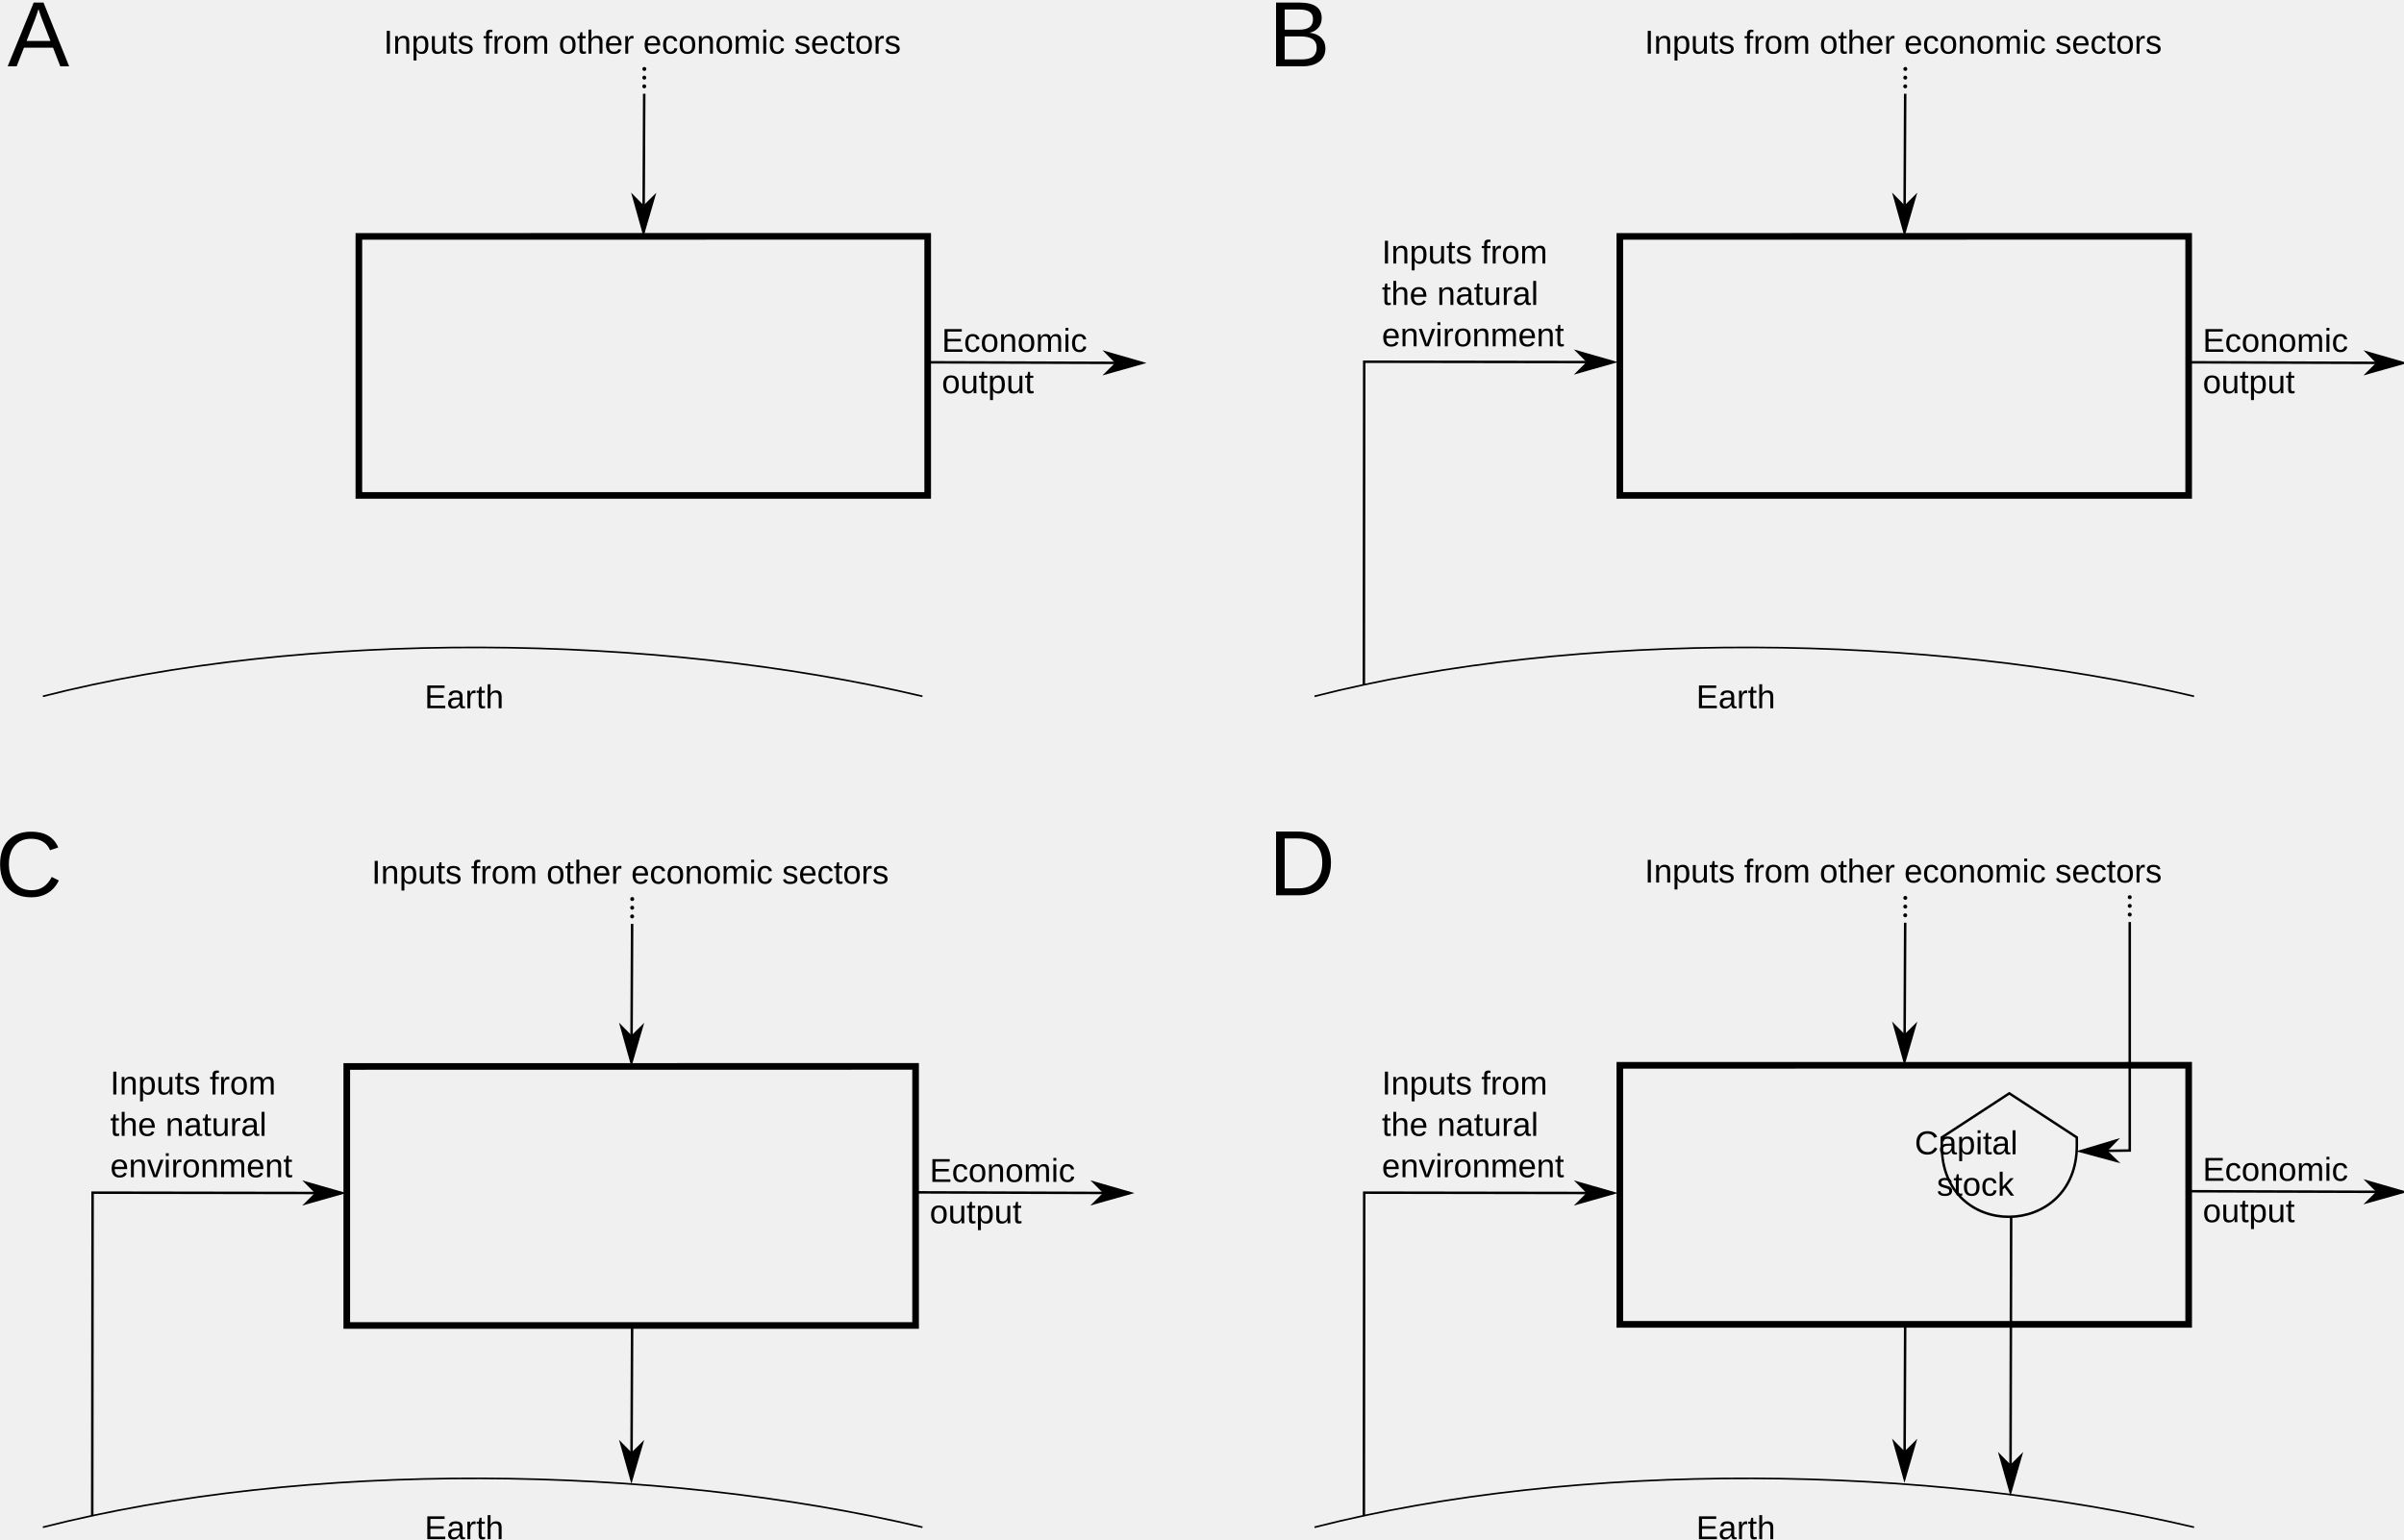
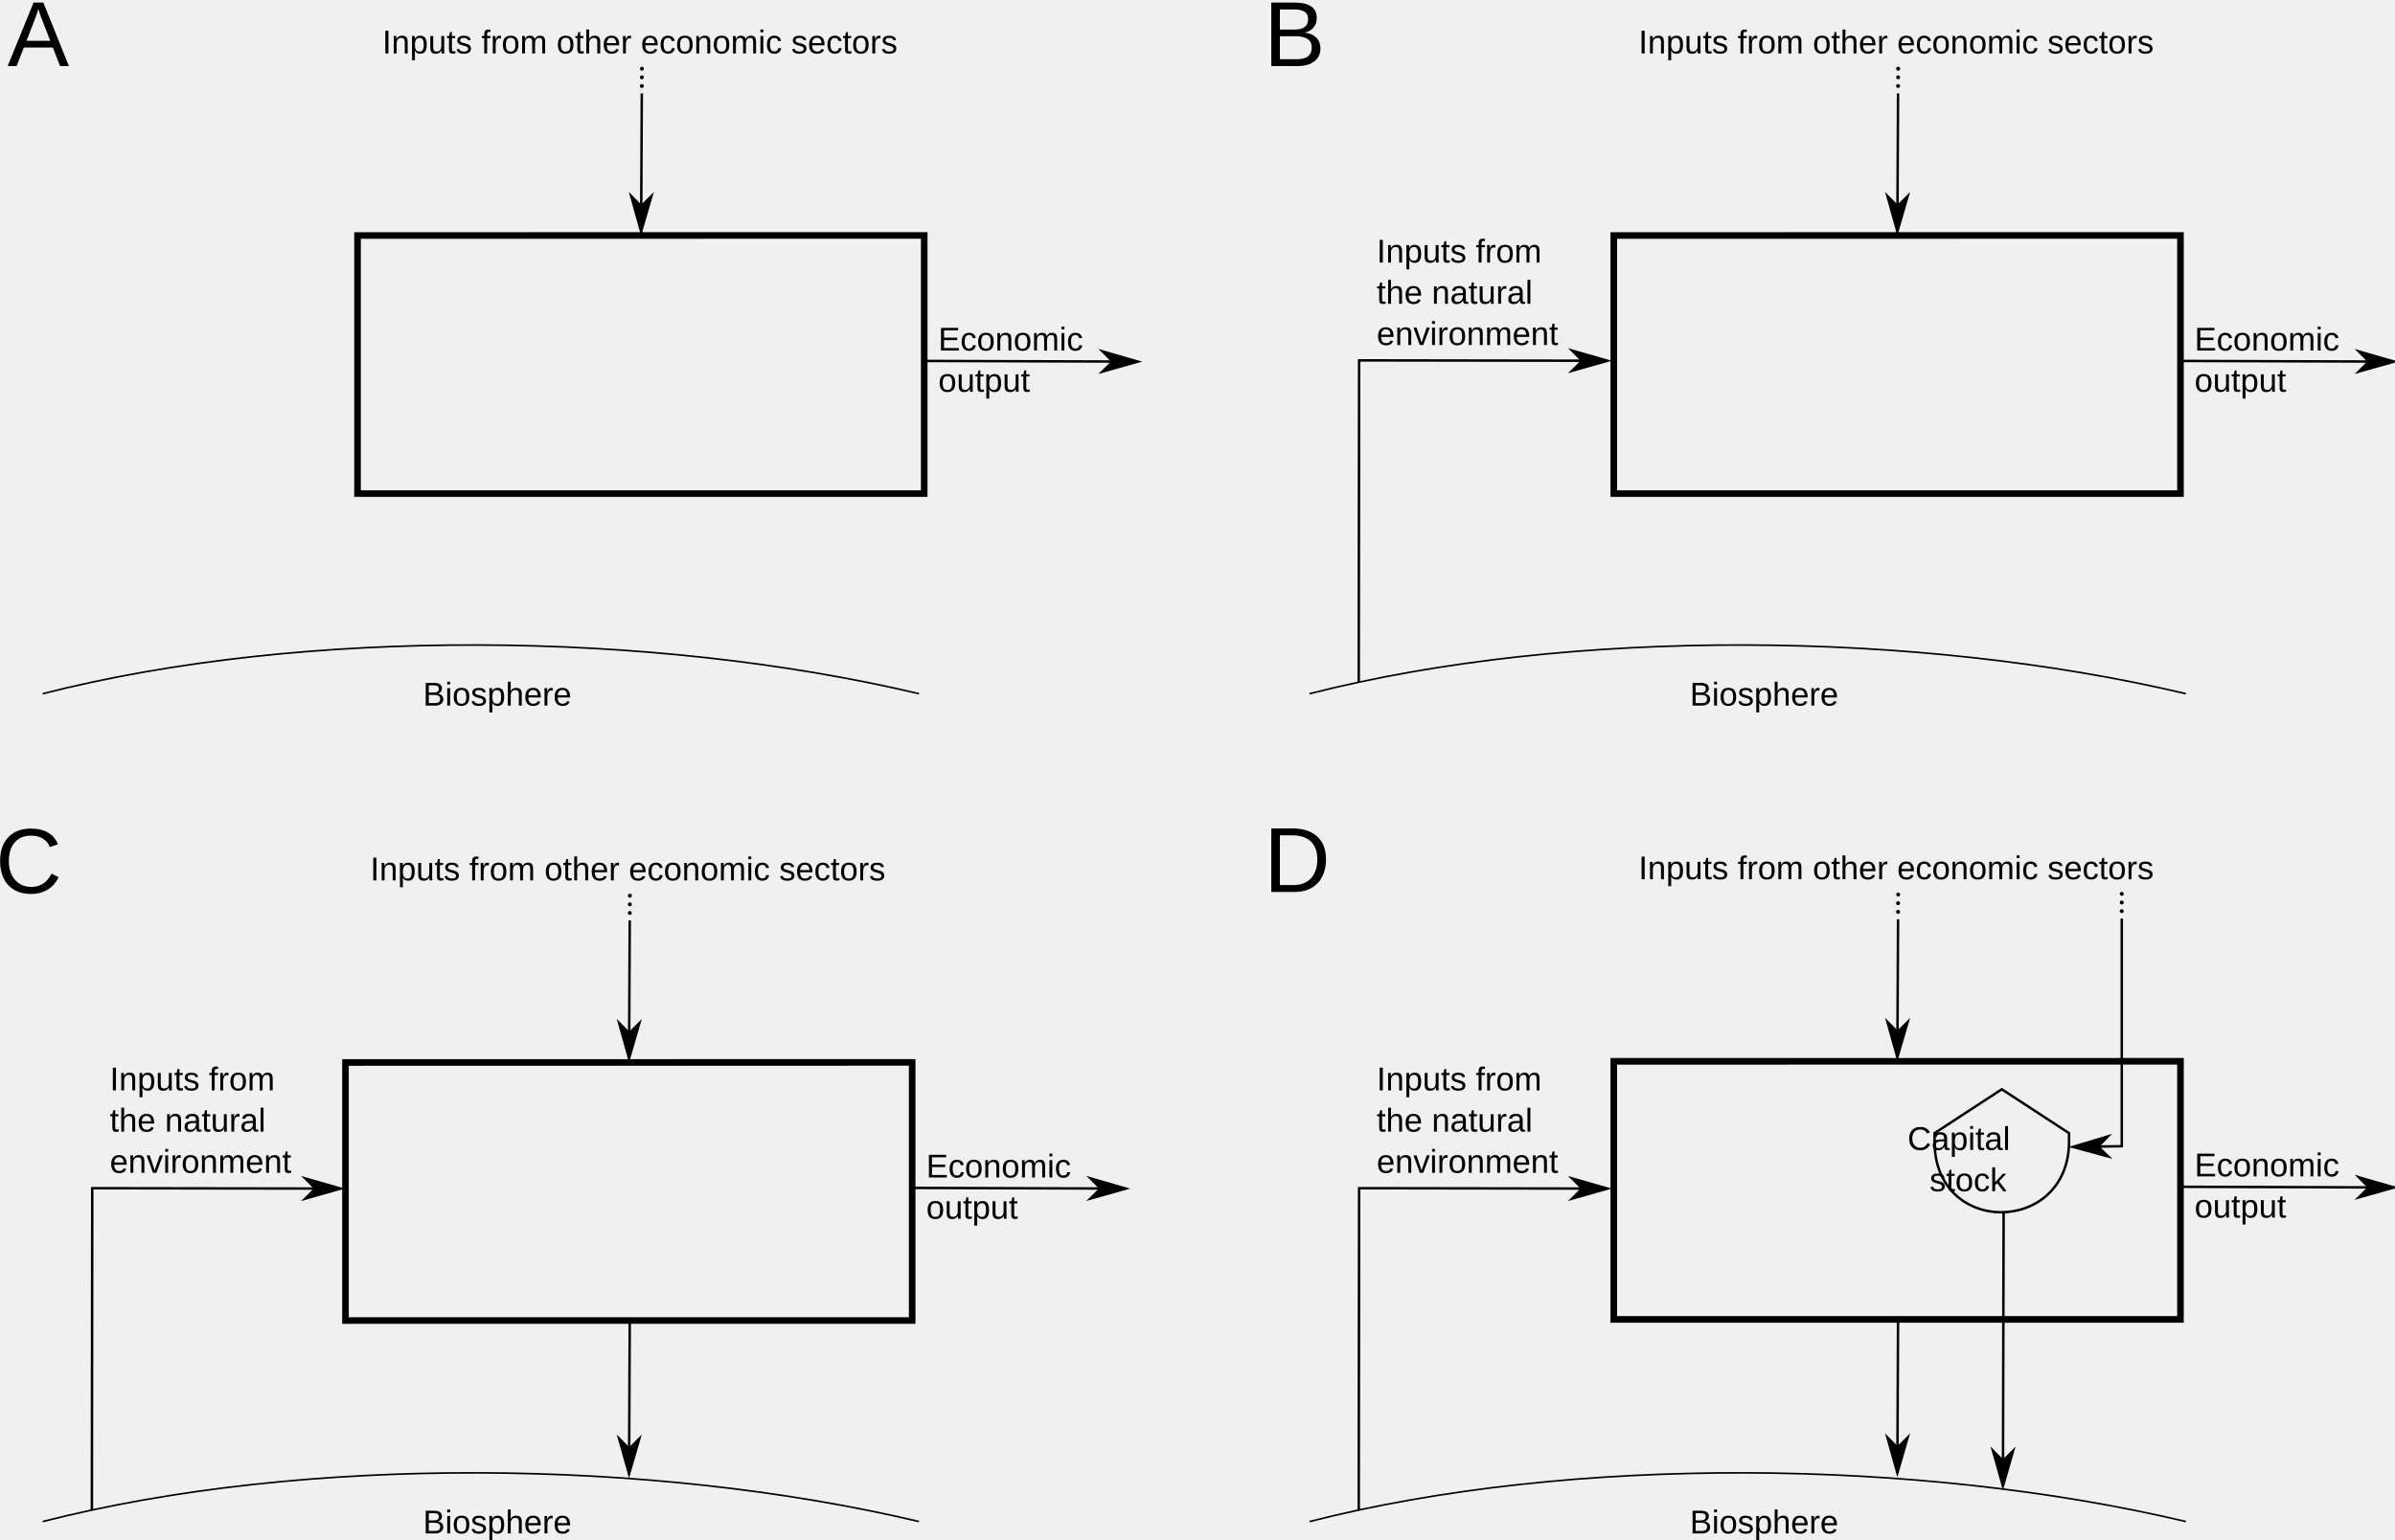
- <svg xmlns="http://www.w3.org/2000/svg" width="1451.901" height="930.105" id="svg2" version="1.1">
+ <svg xmlns="http://www.w3.org/2000/svg" width="1451.901" height="933.845" id="svg2" version="1.1">
  <defs id="defs4">
    <marker orient="auto" refY="0" refX="0" id="Arrow2Mend" style="overflow:visible">
      <path id="path3888" style="font-size:12px;fill-rule:evenodd;stroke-width:0.625;stroke-linejoin:round" d="M 8.719,4.034 -2.207,0.016 8.719,-4.002 c -1.745,2.372 -1.735,5.617 -6e-7,8.035 z" transform="scale(-0.6,-0.6)" />
    </marker>
    <marker orient="auto" refY="0" refX="0" id="EmptyDiamondL" style="overflow:visible">
      <path id="path3968" d="M 0,-7.071 -7.071,0 0,7.071 7.071,0 0,-7.071 z" style="fill:#ffffff;fill-rule:evenodd;stroke:#000000;stroke-width:1pt;marker-start:none" transform="scale(0.8,0.8)" />
    </marker>
    <marker style="overflow:visible" id="InfiniteLineStart" refX="0" refY="0" orient="auto">
      <g id="g4034" transform="translate(-13,0)">
        <circle d="M 3.8,0 C 3.8,0.442 3.442,0.8 3,0.8 2.558,0.8 2.2,0.442 2.2,0 c 0,-0.442 0.358,-0.8 0.8,-0.8 0.442,0 0.8,0.358 0.8,0.8 z" id="circle4036" r="0.8" cy="0" cx="3" />
        <circle d="M 7.3,0 C 7.3,0.442 6.942,0.8 6.5,0.8 6.058,0.8 5.7,0.442 5.7,0 c 0,-0.442 0.358,-0.8 0.8,-0.8 0.442,0 0.8,0.358 0.8,0.8 z" id="circle4038" r="0.8" cy="0" cx="6.5" />
        <circle d="M 10.8,0 C 10.8,0.442 10.442,0.8 10,0.8 9.558,0.8 9.2,0.442 9.2,0 c 0,-0.442 0.358,-0.8 0.8,-0.8 0.442,0 0.8,0.358 0.8,0.8 z" id="circle4040" r="0.8" cy="0" cx="10" />
      </g>
    </marker>
    <marker orient="auto" refY="0" refX="0" id="Arrow1Lend" style="overflow:visible">
      <path id="path3792" d="M 0,0 5,-5 -12.5,0 5,5 0,0 z" style="fill-rule:evenodd;stroke:#000000;stroke-width:1pt;marker-start:none" transform="matrix(-0.8,0,0,-0.8,-10,0)" />
    </marker>
  </defs>
  <g id="layer1" transform="translate(65.68645,99.5535)">
    <g id="g4416">
      <path style="fill:none;stroke:#000000;stroke-width:1.5;stroke-linecap:butt;stroke-linejoin:miter;stroke-opacity:1;marker-start:none;marker-end:url(#Arrow1Lend)" d="m 316.082,700.585 -0.414,93.479" id="path3129" />
      <path id="path3094" d="m 143.75,544.736 0,156.485 343.541,0 0,-156.529 z" style="fill:none;stroke:#000000;stroke-width:4;stroke-linecap:butt;stroke-linejoin:miter;stroke-opacity:1" />
      <path style="fill:none;stroke:#000000;stroke-width:1.5;stroke-linecap:butt;stroke-linejoin:miter;stroke-opacity:1;marker-start:none;marker-end:url(#Arrow1Lend)" d="m 487.113,620.796 129.479,0.414" id="path3096" />
      <path style="fill:none;stroke:#000000;stroke-width:1.5;stroke-linecap:butt;stroke-linejoin:miter;stroke-opacity:1;marker-start:url(#InfiniteLineStart);marker-end:url(#Arrow1Lend)" d="m 316.082,458.585 -0.414,83.479" id="path3098" />
      <text xml:space="preserve" style="font-size:20px;font-style:normal;font-variant:normal;font-weight:normal;font-stretch:normal;text-align:start;line-height:125%;letter-spacing:0px;word-spacing:0px;text-anchor:start;fill:#000000;fill-opacity:1;stroke:none;font-family:Arial;-inkscape-font-specification:Sans" x="-68.476" y="442.012" id="text3100">
        <tspan id="tspan3102" x="-68.476" y="442.012" style="font-size:56px">C</tspan>
      </text>
      <text xml:space="preserve" style="font-size:20px;font-style:normal;font-variant:normal;font-weight:normal;font-stretch:normal;text-align:start;line-height:125%;letter-spacing:0px;word-spacing:0px;text-anchor:start;fill:#000000;fill-opacity:1;stroke:none;font-family:Arial;-inkscape-font-specification:Sans" x="158.759" y="434.317" id="text3104">
        <tspan id="tspan3106" x="158.759" y="434.317">Inputs from other economic sectors</tspan>
      </text>
      <text xml:space="preserve" style="font-size:20px;font-style:normal;font-variant:normal;font-weight:normal;font-stretch:normal;text-align:start;line-height:125%;letter-spacing:0px;word-spacing:0px;text-anchor:start;fill:#000000;fill-opacity:1;stroke:none;font-family:Arial;-inkscape-font-specification:Sans" x="495.803" y="614.49" id="text3109">
        <tspan id="tspan3111" x="495.803" y="614.49">Economic</tspan>
        <tspan x="495.803" y="639.49" id="tspan3113">output</tspan>
      </text>
      <path id="path3092" d="m -9.985,816.403 0.225,-195.428 150.352,0.234" style="fill:none;stroke:#000000;stroke-width:1.5;stroke-linecap:butt;stroke-linejoin:miter;stroke-opacity:1;marker-start:none;marker-end:url(#Arrow1Lend)" />
      <text xml:space="preserve" style="font-size:20px;font-style:normal;font-variant:normal;font-weight:normal;font-stretch:normal;text-align:start;line-height:125%;letter-spacing:0px;word-spacing:0px;text-anchor:start;fill:#000000;fill-opacity:1;stroke:none;font-family:Arial;-inkscape-font-specification:Sans" x="0.881" y="561.656" id="text3115">
        <tspan x="0.881" y="561.656" id="tspan3117">Inputs from</tspan>
        <tspan x="0.881" y="586.656" id="tspan3119">the natural</tspan>
        <tspan id="tspan3087" x="0.881" y="611.656">environment</tspan>
      </text>
      <text id="text3131" y="830.317" x="190.759" style="font-size:20px;font-style:normal;font-variant:normal;font-weight:normal;font-stretch:normal;text-align:start;line-height:125%;letter-spacing:0px;word-spacing:0px;text-anchor:start;fill:#000000;fill-opacity:1;stroke:none;font-family:Arial;-inkscape-font-specification:Sans" xml:space="preserve">
-         <tspan y="830.317" x="190.759" id="tspan3133">Earth</tspan>
+         <tspan y="830.317" x="190.759" id="tspan3133">Biosphere</tspan>
      </text>
      <path id="path3081" d="m 491.438,823.113 c -161.551,-38.267 -372.711,-40.453 -531.232,0" style="fill:none;stroke:#000000;stroke-width:1px;stroke-linecap:butt;stroke-linejoin:miter;stroke-opacity:1" />
    </g>
    <g id="g4437">
      <path id="path3264" d="m 1084.954,699.901 -0.414,93.479" style="fill:none;stroke:#000000;stroke-width:1.5;stroke-linecap:butt;stroke-linejoin:miter;stroke-opacity:1;marker-start:none;marker-end:url(#Arrow1Lend)" />
      <path style="fill:none;stroke:#000000;stroke-width:4;stroke-linecap:butt;stroke-linejoin:miter;stroke-opacity:1" d="m 912.622,544.052 0,156.485 343.541,0 0,-156.529 z" id="path3274" />
      <path id="path3276" d="m 1255.986,620.112 129.479,0.414" style="fill:none;stroke:#000000;stroke-width:1.5;stroke-linecap:butt;stroke-linejoin:miter;stroke-opacity:1;marker-start:none;marker-end:url(#Arrow1Lend)" />
      <path id="path3278" d="m 1084.954,457.901 -0.414,83.479" style="fill:none;stroke:#000000;stroke-width:1.5;stroke-linecap:butt;stroke-linejoin:miter;stroke-opacity:1;marker-start:url(#InfiniteLineStart);marker-end:url(#Arrow1Lend)" />
      <text id="text3280" y="441.328" x="700.397" style="font-size:20px;font-style:normal;font-variant:normal;font-weight:normal;font-stretch:normal;text-align:start;line-height:125%;letter-spacing:0px;word-spacing:0px;text-anchor:start;fill:#000000;fill-opacity:1;stroke:none;font-family:Arial;-inkscape-font-specification:Sans" xml:space="preserve">
        <tspan style="font-size:56px" y="441.328" x="700.397" id="tspan3282">D</tspan>
      </text>
      <text id="text3284" y="433.633" x="927.632" style="font-size:20px;font-style:normal;font-variant:normal;font-weight:normal;font-stretch:normal;text-align:start;line-height:125%;letter-spacing:0px;word-spacing:0px;text-anchor:start;fill:#000000;fill-opacity:1;stroke:none;font-family:Arial;-inkscape-font-specification:Sans" xml:space="preserve">
        <tspan y="433.633" x="927.632" id="tspan3286">Inputs from other economic sectors</tspan>
      </text>
      <text id="text3288" y="613.806" x="1264.676" style="font-size:20px;font-style:normal;font-variant:normal;font-weight:normal;font-stretch:normal;text-align:start;line-height:125%;letter-spacing:0px;word-spacing:0px;text-anchor:start;fill:#000000;fill-opacity:1;stroke:none;font-family:Arial;-inkscape-font-specification:Sans" xml:space="preserve">
        <tspan y="613.806" x="1264.676" id="tspan3290">Economic</tspan>
        <tspan id="tspan3292" y="638.806" x="1264.676">output</tspan>
      </text>
      <path id="path3381" d="m 1188.595,587.601 -40.754,-26.62 -40.754,26.62 0,4.778 c -0.431,58.107 81.709,57.06 81.531,0 z" style="fill:none;stroke:#000000;stroke-width:1.5;stroke-linecap:butt;stroke-linejoin:miter;stroke-opacity:1" />
      <path id="path3391" d="m 1148.954,635.901 -0.414,165.479" style="fill:none;stroke:#000000;stroke-width:1.5;stroke-linecap:butt;stroke-linejoin:miter;stroke-opacity:1;marker-start:none;marker-end:url(#Arrow1Lend)" />
      <path id="path3397" d="m 1220.575,457.479 0,138.043 -29.479,0.414" style="fill:none;stroke:#000000;stroke-width:1.5;stroke-linecap:butt;stroke-linejoin:miter;stroke-opacity:1;marker-start:url(#InfiniteLineStart);marker-end:url(#Arrow1Lend)" />
      <path style="fill:none;stroke:#000000;stroke-width:1.5;stroke-linecap:butt;stroke-linejoin:miter;stroke-opacity:1;marker-start:none;marker-end:url(#Arrow1Lend)" d="m 758.015,816.403 0.225,-195.428 150.352,0.234" id="path4273" />
      <text id="text4275" y="561.656" x="768.881" style="font-size:20px;font-style:normal;font-variant:normal;font-weight:normal;font-stretch:normal;text-align:start;line-height:125%;letter-spacing:0px;word-spacing:0px;text-anchor:start;fill:#000000;fill-opacity:1;stroke:none;font-family:Arial;-inkscape-font-specification:Sans" xml:space="preserve">
        <tspan id="tspan4277" y="561.656" x="768.881">Inputs from</tspan>
        <tspan id="tspan4279" y="586.656" x="768.881">the natural</tspan>
        <tspan y="611.656" x="768.881" id="tspan4281">environment</tspan>
      </text>
      <text xml:space="preserve" style="font-size:20px;font-style:normal;font-variant:normal;font-weight:normal;font-stretch:normal;text-align:start;line-height:125%;letter-spacing:0px;word-spacing:0px;text-anchor:start;fill:#000000;fill-opacity:1;stroke:none;font-family:Arial;-inkscape-font-specification:Sans" x="958.759" y="830.317" id="text4283">
-         <tspan id="tspan4285" x="958.759" y="830.317">Earth</tspan>
+         <tspan id="tspan4285" x="958.759" y="830.317">Biosphere</tspan>
      </text>
      <path style="fill:none;stroke:#000000;stroke-width:1px;stroke-linecap:butt;stroke-linejoin:miter;stroke-opacity:1" d="m 1259.438,823.113 c -161.551,-38.267 -372.711,-40.453 -531.232,0" id="path4287" />
      <text xml:space="preserve" style="font-size:20px;font-style:normal;font-variant:normal;font-weight:normal;font-stretch:normal;text-align:center;line-height:125%;letter-spacing:0px;word-spacing:0px;text-anchor:middle;fill:#000000;fill-opacity:1;stroke:none;font-family:Arial;-inkscape-font-specification:Sans" x="1146.812" y="597.806" id="text3071">
        <tspan x="1146.812" y="597.806" id="tspan3075">Capital</tspan>
        <tspan x="1146.812" y="622.806" id="tspan3079">stock</tspan>
      </text>
    </g>
    <g id="g4396">
      <path style="fill:none;stroke:#000000;stroke-width:4;stroke-linecap:butt;stroke-linejoin:miter;stroke-opacity:1" d="m 912.622,43.256 0,156.485 343.541,0 0,-156.529 z" id="path3036" />
      <path id="path3038" d="m 1255.986,119.316 129.479,0.414" style="fill:none;stroke:#000000;stroke-width:1.5;stroke-linecap:butt;stroke-linejoin:miter;stroke-opacity:1;marker-start:none;marker-end:url(#Arrow1Lend)" />
      <path id="path4016" d="m 1084.954,-42.895 -0.414,83.479" style="fill:none;stroke:#000000;stroke-width:1.5;stroke-linecap:butt;stroke-linejoin:miter;stroke-opacity:1;marker-start:url(#InfiniteLineStart);marker-end:url(#Arrow1Lend)" />
      <text id="text4018" y="-59.468" x="700.397" style="font-size:20px;font-style:normal;font-variant:normal;font-weight:normal;font-stretch:normal;text-align:start;line-height:125%;letter-spacing:0px;word-spacing:0px;text-anchor:start;fill:#000000;fill-opacity:1;stroke:none;font-family:Arial;-inkscape-font-specification:Sans" xml:space="preserve">
        <tspan style="font-size:56px" y="-59.468" x="700.397" id="tspan4020">B</tspan>
      </text>
      <text id="text3035" y="-67.162" x="927.632" style="font-size:20px;font-style:normal;font-variant:normal;font-weight:normal;font-stretch:normal;text-align:start;line-height:125%;letter-spacing:0px;word-spacing:0px;text-anchor:start;fill:#000000;fill-opacity:1;stroke:none;font-family:Arial;-inkscape-font-specification:Sans" xml:space="preserve">
        <tspan y="-67.162" x="927.632" id="tspan3037">Inputs from other economic sectors</tspan>
      </text>
      <text id="text3039" y="113.01" x="1264.676" style="font-size:20px;font-style:normal;font-variant:normal;font-weight:normal;font-stretch:normal;text-align:start;line-height:125%;letter-spacing:0px;word-spacing:0px;text-anchor:start;fill:#000000;fill-opacity:1;stroke:none;font-family:Arial;-inkscape-font-specification:Sans" xml:space="preserve">
        <tspan y="113.01" x="1264.676" id="tspan3041">Economic</tspan>
        <tspan id="tspan3043" y="138.01" x="1264.676">output</tspan>
      </text>
      <path id="path4291" d="m 758.015,314.403 0.225,-195.428 150.352,0.234" style="fill:none;stroke:#000000;stroke-width:1.5;stroke-linecap:butt;stroke-linejoin:miter;stroke-opacity:1;marker-start:none;marker-end:url(#Arrow1Lend)" />
      <text xml:space="preserve" style="font-size:20px;font-style:normal;font-variant:normal;font-weight:normal;font-stretch:normal;text-align:start;line-height:125%;letter-spacing:0px;word-spacing:0px;text-anchor:start;fill:#000000;fill-opacity:1;stroke:none;font-family:Arial;-inkscape-font-specification:Sans" x="768.881" y="59.656" id="text4293">
        <tspan x="768.881" y="59.656" id="tspan4295">Inputs from</tspan>
        <tspan x="768.881" y="84.656" id="tspan4297">the natural</tspan>
        <tspan id="tspan4299" x="768.881" y="109.656">environment</tspan>
      </text>
      <text id="text4301" y="328.317" x="958.759" style="font-size:20px;font-style:normal;font-variant:normal;font-weight:normal;font-stretch:normal;text-align:start;line-height:125%;letter-spacing:0px;word-spacing:0px;text-anchor:start;fill:#000000;fill-opacity:1;stroke:none;font-family:Arial;-inkscape-font-specification:Sans" xml:space="preserve">
-         <tspan y="328.317" x="958.759" id="tspan4303">Earth</tspan>
+         <tspan y="328.317" x="958.759" id="tspan4303">Biosphere</tspan>
      </text>
      <path id="path4305" d="m 1259.438,321.113 c -161.551,-38.267 -372.711,-40.453 -531.232,0" style="fill:none;stroke:#000000;stroke-width:1px;stroke-linecap:butt;stroke-linejoin:miter;stroke-opacity:1" />
    </g>
    <g id="g4381" transform="translate(20,0)">
      <path id="path3082" d="m 131.056,43.256 0,156.485 343.541,0 0,-156.529 z" style="fill:none;stroke:#000000;stroke-width:4;stroke-linecap:butt;stroke-linejoin:miter;stroke-opacity:1" />
      <path style="fill:none;stroke:#000000;stroke-width:1.5;stroke-linecap:butt;stroke-linejoin:miter;stroke-opacity:1;marker-start:none;marker-end:url(#Arrow1Lend)" d="m 474.42,119.316 129.479,0.414" id="path3084" />
      <path style="fill:none;stroke:#000000;stroke-width:1.5;stroke-linecap:butt;stroke-linejoin:miter;stroke-opacity:1;marker-start:url(#InfiniteLineStart);marker-end:url(#Arrow1Lend)" d="m 303.388,-42.895 -0.414,83.479" id="path3086" />
      <text xml:space="preserve" style="font-size:20px;font-style:normal;font-variant:normal;font-weight:normal;font-stretch:normal;text-align:start;line-height:125%;letter-spacing:0px;word-spacing:0px;text-anchor:start;fill:#000000;fill-opacity:1;stroke:none;font-family:Arial;-inkscape-font-specification:Sans" x="-81.169" y="-59.468" id="text3088">
        <tspan id="tspan3090" x="-81.169" y="-59.468" style="font-size:56px">A</tspan>
      </text>
      <text xml:space="preserve" style="font-size:20px;font-style:normal;font-variant:normal;font-weight:normal;font-stretch:normal;text-align:start;line-height:125%;letter-spacing:0px;word-spacing:0px;text-anchor:start;fill:#000000;fill-opacity:1;stroke:none;font-family:Arial;-inkscape-font-specification:Sans" x="146.066" y="-67.162" id="text3092">
        <tspan id="tspan3094" x="146.066" y="-67.162">Inputs from other economic sectors</tspan>
      </text>
      <text xml:space="preserve" style="font-size:20px;font-style:normal;font-variant:normal;font-weight:normal;font-stretch:normal;text-align:start;line-height:125%;letter-spacing:0px;word-spacing:0px;text-anchor:start;fill:#000000;fill-opacity:1;stroke:none;font-family:Arial;-inkscape-font-specification:Sans" x="483.11" y="113.01" id="text3096">
        <tspan id="tspan3098" x="483.11" y="113.01">Economic</tspan>
        <tspan x="483.11" y="138.01" id="tspan3100">output</tspan>
      </text>
      <text xml:space="preserve" style="font-size:20px;font-style:normal;font-variant:normal;font-weight:normal;font-stretch:normal;text-align:start;line-height:125%;letter-spacing:0px;word-spacing:0px;text-anchor:start;fill:#000000;fill-opacity:1;stroke:none;font-family:Arial;-inkscape-font-specification:Sans" x="170.759" y="328.317" id="text4340">
-         <tspan id="tspan4342" x="170.759" y="328.317">Earth</tspan>
+         <tspan id="tspan4342" x="170.759" y="328.317">Biosphere</tspan>
      </text>
      <path style="fill:none;stroke:#000000;stroke-width:1px;stroke-linecap:butt;stroke-linejoin:miter;stroke-opacity:1" d="m 471.438,321.113 c -161.551,-38.267 -372.711,-40.453 -531.232,0" id="path4344" />
    </g>
  </g>
</svg>
